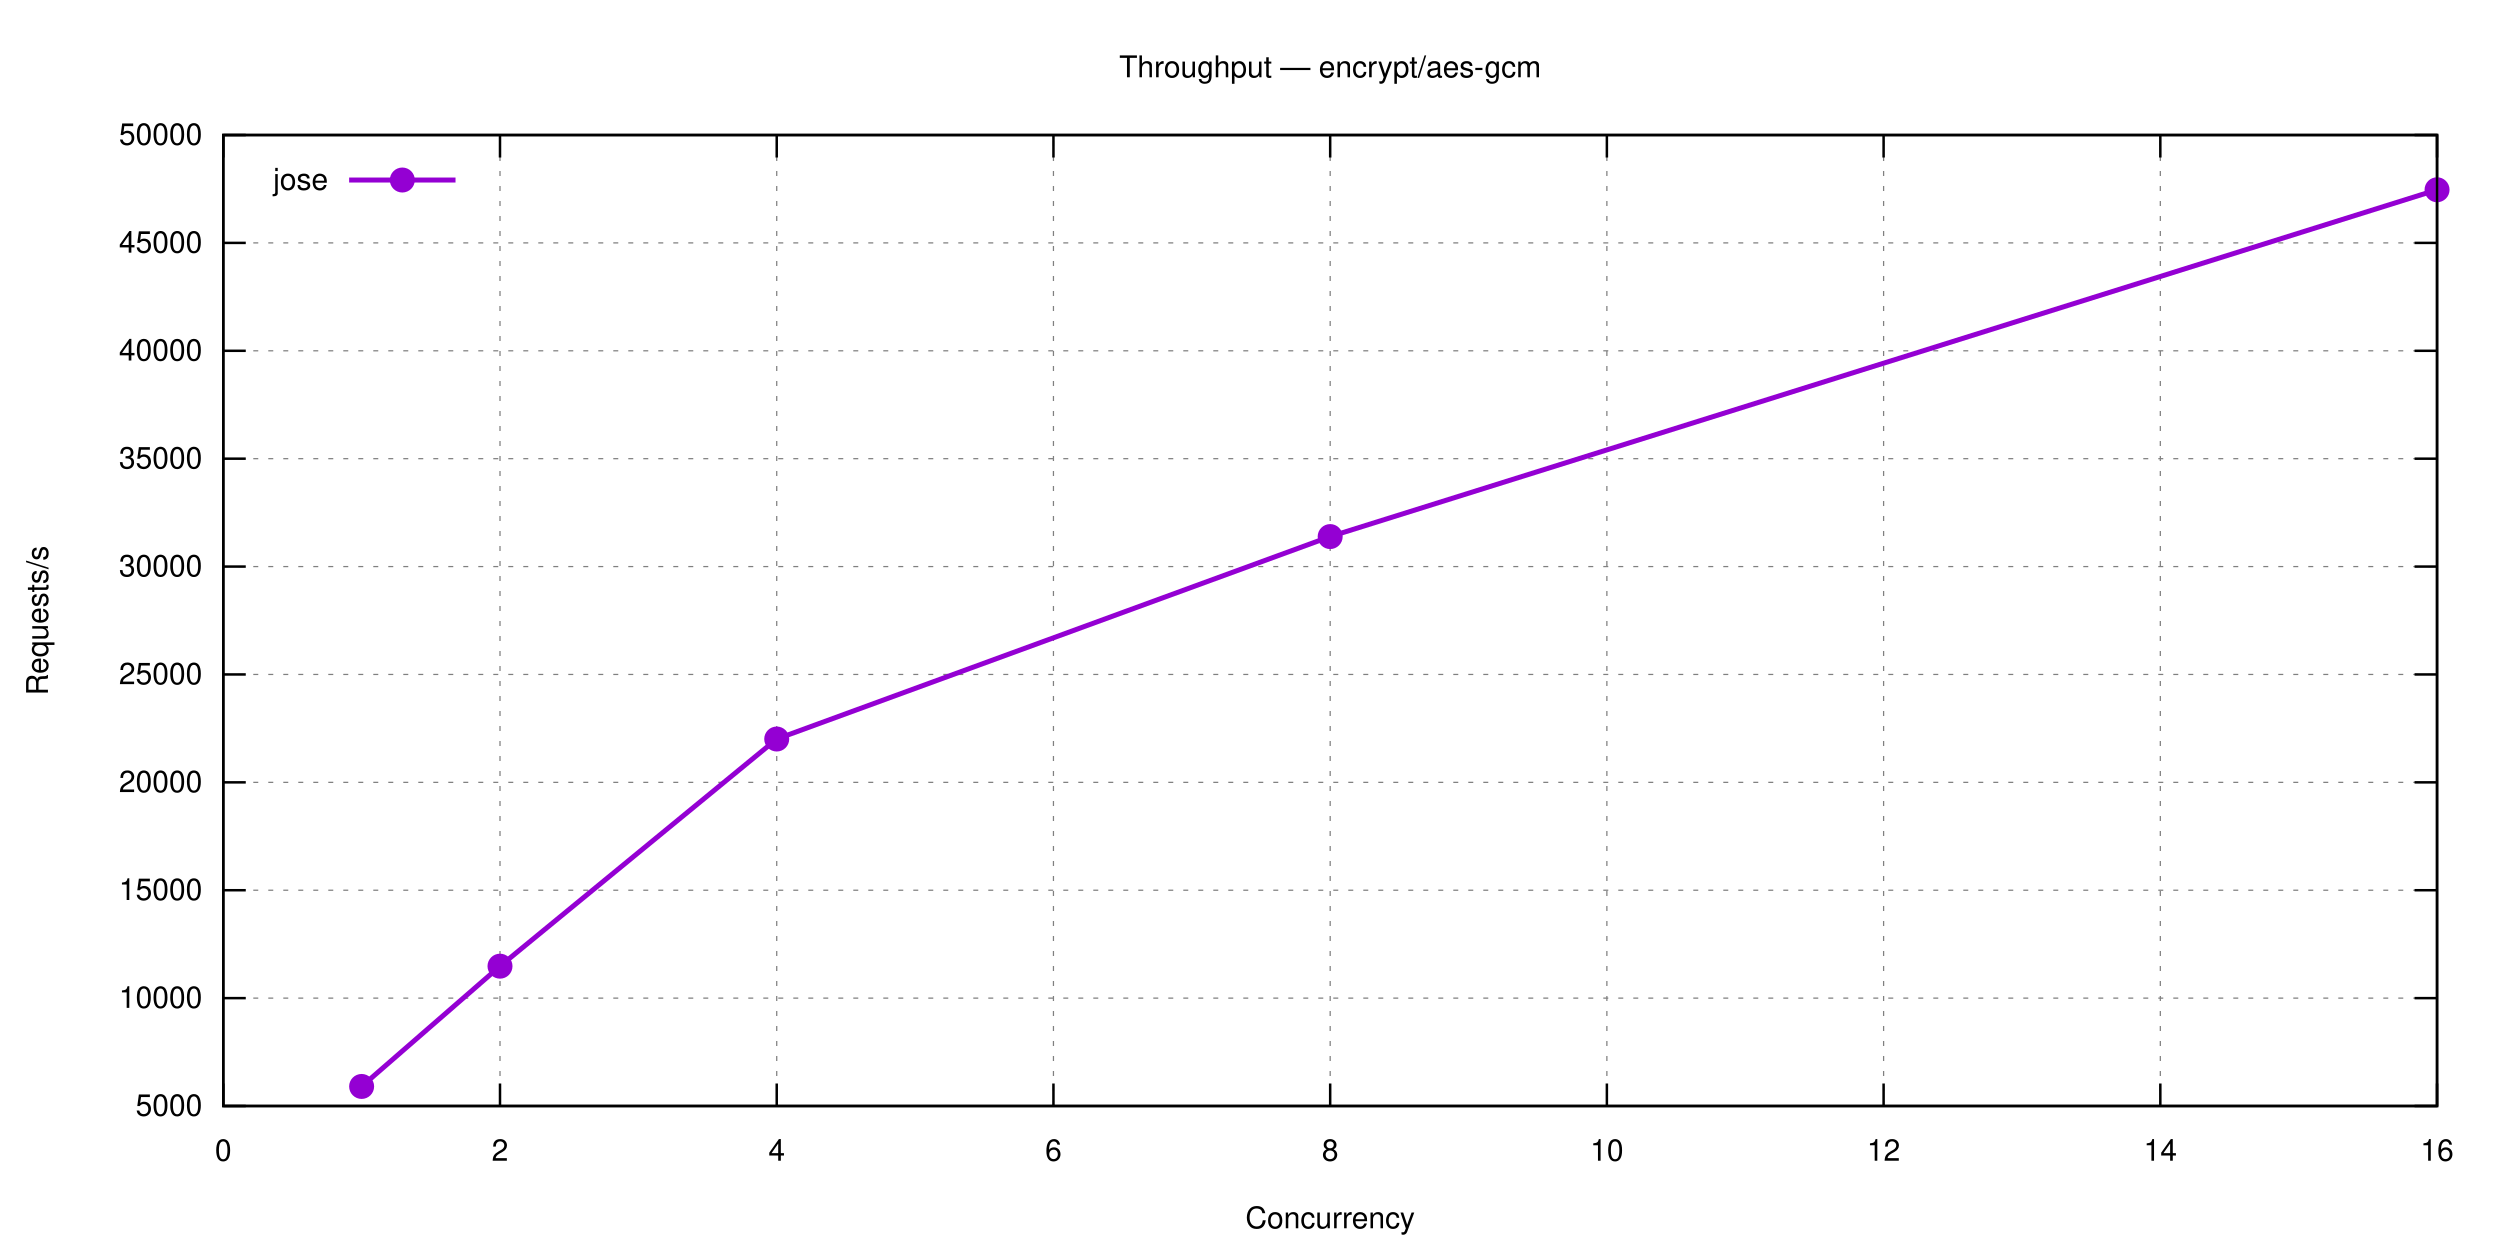
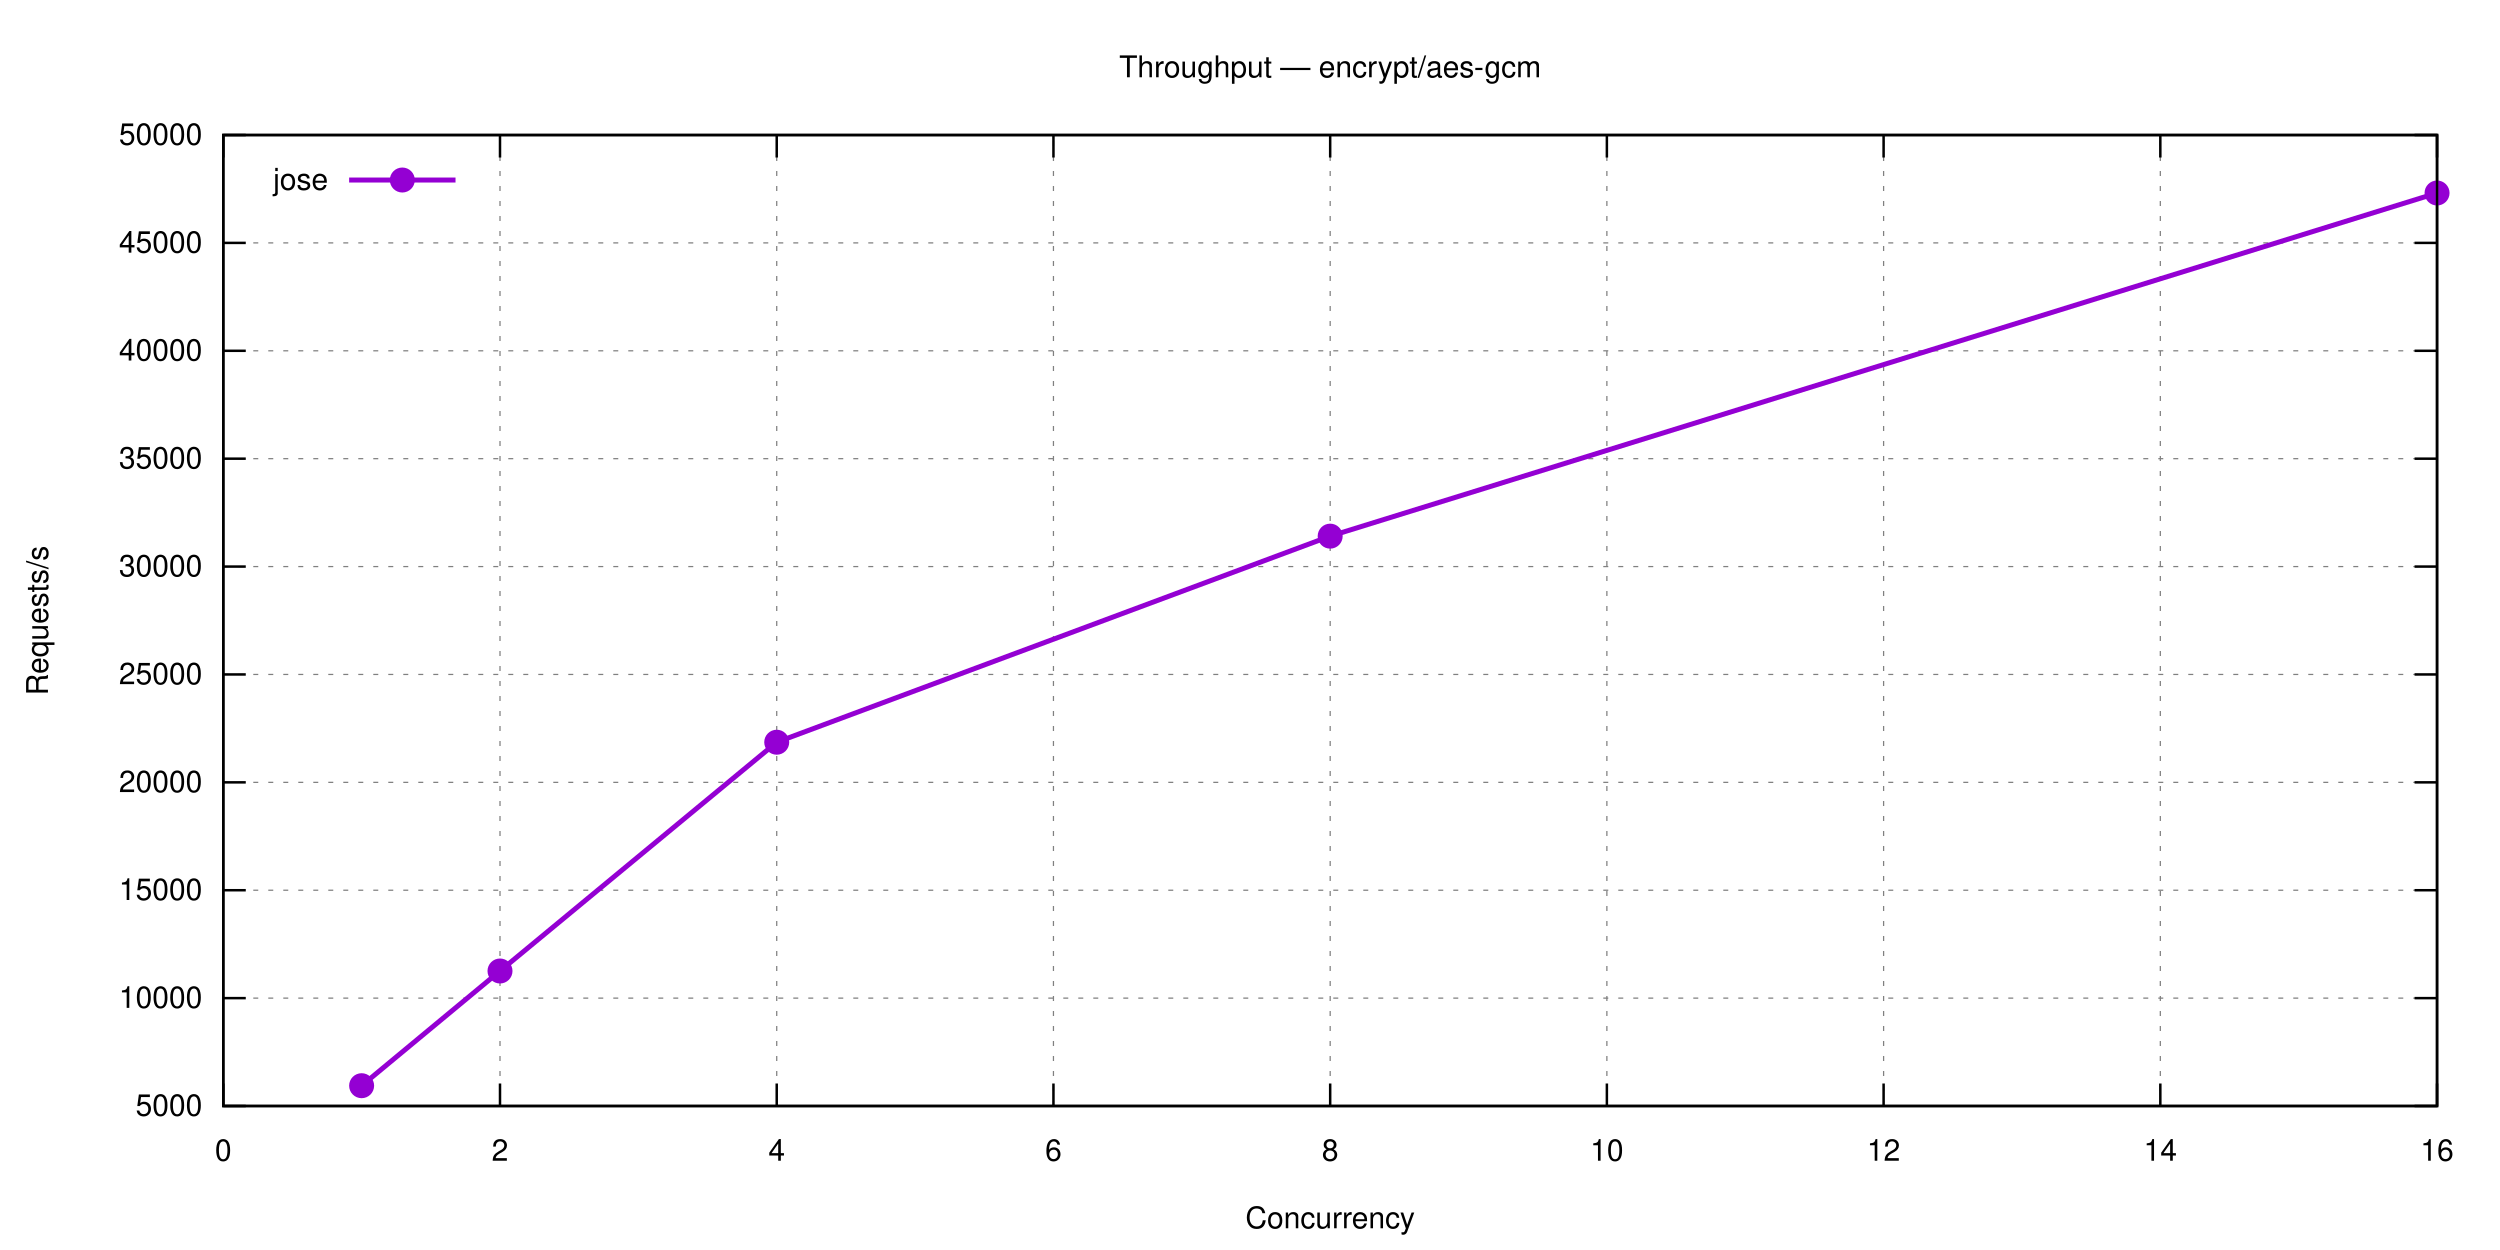
<svg xmlns="http://www.w3.org/2000/svg" xmlns:xlink="http://www.w3.org/1999/xlink" width="1000" height="500" viewBox="0 0 1000 500">
  <g id="gnuplot_canvas">
    <rect x="0" y="0" width="1000" height="500" fill="none" />
    <defs>
      <circle id="gpDot" r="0.5" stroke-width="0.5" stroke="currentColor" />
      <path id="gpPt0" stroke-width="0.222" stroke="currentColor" d="M-1,0 h2 M0,-1 v2" />
      <path id="gpPt1" stroke-width="0.222" stroke="currentColor" d="M-1,-1 L1,1 M1,-1 L-1,1" />
      <path id="gpPt2" stroke-width="0.222" stroke="currentColor" d="M-1,0 L1,0 M0,-1 L0,1 M-1,-1 L1,1 M-1,1 L1,-1" />
      <rect id="gpPt3" stroke-width="0.222" stroke="currentColor" x="-1" y="-1" width="2" height="2" />
      <rect id="gpPt4" stroke-width="0.222" stroke="currentColor" fill="currentColor" x="-1" y="-1" width="2" height="2" />
      <circle id="gpPt5" stroke-width="0.222" stroke="currentColor" cx="0" cy="0" r="1" />
      <use xlink:href="#gpPt5" id="gpPt6" fill="currentColor" stroke="none" />
      <path id="gpPt7" stroke-width="0.222" stroke="currentColor" d="M0,-1.33 L-1.33,0.67 L1.33,0.67 z" />
      <use xlink:href="#gpPt7" id="gpPt8" fill="currentColor" stroke="none" />
      <use xlink:href="#gpPt7" id="gpPt9" stroke="currentColor" transform="rotate(180)" />
      <use xlink:href="#gpPt9" id="gpPt10" fill="currentColor" stroke="none" />
      <use xlink:href="#gpPt3" id="gpPt11" stroke="currentColor" transform="rotate(45)" />
      <use xlink:href="#gpPt11" id="gpPt12" fill="currentColor" stroke="none" />
      <path id="gpPt13" stroke-width="0.222" stroke="currentColor" d="M0,1.330 L1.265,0.411 L0.782,-1.067 L-0.782,-1.076 L-1.265,0.411 z" />
      <use xlink:href="#gpPt13" id="gpPt14" fill="currentColor" stroke="none" />
      <filter id="textbox" filterUnits="objectBoundingBox" x="0" y="0" height="1" width="1">
        <feFlood flood-color="white" flood-opacity="1" result="bgnd" />
        <feComposite in="SourceGraphic" in2="bgnd" operator="atop" />
      </filter>
      <filter id="greybox" filterUnits="objectBoundingBox" x="0" y="0" height="1" width="1">
        <feFlood flood-color="lightgrey" flood-opacity="1" result="grey" />
        <feComposite in="SourceGraphic" in2="grey" operator="atop" />
      </filter>
    </defs>
    <g fill="none" color="white" stroke="currentColor" stroke-width="1.00" stroke-linecap="butt" stroke-linejoin="miter">
</g>
    <g fill="none" color="black" stroke="currentColor" stroke-width="1.00" stroke-linecap="butt" stroke-linejoin="miter">
</g>
    <g fill="none" color="black" stroke="black" stroke-width="0.50" stroke-linecap="butt" stroke-linejoin="miter">
</g>
    <g fill="none" color="gray" stroke="currentColor" stroke-width="0.50" stroke-linecap="butt" stroke-linejoin="miter">
      <path stroke="gray" stroke-dasharray="2,4" class="gridline" d="M89.31,442.40 L974.82,442.40  " />
    </g>
    <g fill="none" color="gray" stroke="gray" stroke-width="1.00" stroke-linecap="butt" stroke-linejoin="miter">
</g>
    <g fill="none" color="black" stroke="currentColor" stroke-width="1.00" stroke-linecap="butt" stroke-linejoin="miter">
      <path stroke="black" d="M89.31,442.40 L98.31,442.40 M974.82,442.40 L965.82,442.40  " />
      <g transform="translate(80.92,446.30)" stroke="none" fill="black" font-family="Helvetica" font-size="12.00" text-anchor="end">
        <text>
          <tspan font-family="Helvetica"> 5000</tspan>
        </text>
      </g>
    </g>
    <g fill="none" color="black" stroke="currentColor" stroke-width="1.00" stroke-linecap="butt" stroke-linejoin="miter">
</g>
    <g fill="none" color="black" stroke="black" stroke-width="0.50" stroke-linecap="butt" stroke-linejoin="miter">
</g>
    <g fill="none" color="gray" stroke="currentColor" stroke-width="0.50" stroke-linecap="butt" stroke-linejoin="miter">
      <path stroke="gray" stroke-dasharray="2,4" class="gridline" d="M89.31,399.25 L974.82,399.25  " />
    </g>
    <g fill="none" color="gray" stroke="gray" stroke-width="1.00" stroke-linecap="butt" stroke-linejoin="miter">
</g>
    <g fill="none" color="black" stroke="currentColor" stroke-width="1.00" stroke-linecap="butt" stroke-linejoin="miter">
      <path stroke="black" d="M89.31,399.25 L98.31,399.25 M974.82,399.25 L965.82,399.25  " />
      <g transform="translate(80.92,403.15)" stroke="none" fill="black" font-family="Helvetica" font-size="12.00" text-anchor="end">
        <text>
          <tspan font-family="Helvetica"> 10000</tspan>
        </text>
      </g>
    </g>
    <g fill="none" color="black" stroke="currentColor" stroke-width="1.00" stroke-linecap="butt" stroke-linejoin="miter">
</g>
    <g fill="none" color="black" stroke="black" stroke-width="0.50" stroke-linecap="butt" stroke-linejoin="miter">
</g>
    <g fill="none" color="gray" stroke="currentColor" stroke-width="0.50" stroke-linecap="butt" stroke-linejoin="miter">
      <path stroke="gray" stroke-dasharray="2,4" class="gridline" d="M89.31,356.09 L974.82,356.09  " />
    </g>
    <g fill="none" color="gray" stroke="gray" stroke-width="1.00" stroke-linecap="butt" stroke-linejoin="miter">
</g>
    <g fill="none" color="black" stroke="currentColor" stroke-width="1.00" stroke-linecap="butt" stroke-linejoin="miter">
      <path stroke="black" d="M89.31,356.09 L98.31,356.09 M974.82,356.09 L965.82,356.09  " />
      <g transform="translate(80.92,359.99)" stroke="none" fill="black" font-family="Helvetica" font-size="12.00" text-anchor="end">
        <text>
          <tspan font-family="Helvetica"> 15000</tspan>
        </text>
      </g>
    </g>
    <g fill="none" color="black" stroke="currentColor" stroke-width="1.00" stroke-linecap="butt" stroke-linejoin="miter">
</g>
    <g fill="none" color="black" stroke="black" stroke-width="0.50" stroke-linecap="butt" stroke-linejoin="miter">
</g>
    <g fill="none" color="gray" stroke="currentColor" stroke-width="0.50" stroke-linecap="butt" stroke-linejoin="miter">
      <path stroke="gray" stroke-dasharray="2,4" class="gridline" d="M89.31,312.94 L974.82,312.94  " />
    </g>
    <g fill="none" color="gray" stroke="gray" stroke-width="1.00" stroke-linecap="butt" stroke-linejoin="miter">
</g>
    <g fill="none" color="black" stroke="currentColor" stroke-width="1.00" stroke-linecap="butt" stroke-linejoin="miter">
      <path stroke="black" d="M89.31,312.94 L98.31,312.94 M974.82,312.94 L965.82,312.94  " />
      <g transform="translate(80.92,316.84)" stroke="none" fill="black" font-family="Helvetica" font-size="12.00" text-anchor="end">
        <text>
          <tspan font-family="Helvetica"> 20000</tspan>
        </text>
      </g>
    </g>
    <g fill="none" color="black" stroke="currentColor" stroke-width="1.00" stroke-linecap="butt" stroke-linejoin="miter">
</g>
    <g fill="none" color="black" stroke="black" stroke-width="0.50" stroke-linecap="butt" stroke-linejoin="miter">
</g>
    <g fill="none" color="gray" stroke="currentColor" stroke-width="0.50" stroke-linecap="butt" stroke-linejoin="miter">
      <path stroke="gray" stroke-dasharray="2,4" class="gridline" d="M89.31,269.78 L974.82,269.78  " />
    </g>
    <g fill="none" color="gray" stroke="gray" stroke-width="1.00" stroke-linecap="butt" stroke-linejoin="miter">
</g>
    <g fill="none" color="black" stroke="currentColor" stroke-width="1.00" stroke-linecap="butt" stroke-linejoin="miter">
      <path stroke="black" d="M89.31,269.78 L98.31,269.78 M974.82,269.78 L965.82,269.78  " />
      <g transform="translate(80.92,273.68)" stroke="none" fill="black" font-family="Helvetica" font-size="12.00" text-anchor="end">
        <text>
          <tspan font-family="Helvetica"> 25000</tspan>
        </text>
      </g>
    </g>
    <g fill="none" color="black" stroke="currentColor" stroke-width="1.00" stroke-linecap="butt" stroke-linejoin="miter">
</g>
    <g fill="none" color="black" stroke="black" stroke-width="0.50" stroke-linecap="butt" stroke-linejoin="miter">
</g>
    <g fill="none" color="gray" stroke="currentColor" stroke-width="0.50" stroke-linecap="butt" stroke-linejoin="miter">
      <path stroke="gray" stroke-dasharray="2,4" class="gridline" d="M89.31,226.63 L974.82,226.63  " />
    </g>
    <g fill="none" color="gray" stroke="gray" stroke-width="1.00" stroke-linecap="butt" stroke-linejoin="miter">
</g>
    <g fill="none" color="black" stroke="currentColor" stroke-width="1.00" stroke-linecap="butt" stroke-linejoin="miter">
      <path stroke="black" d="M89.31,226.63 L98.31,226.63 M974.82,226.63 L965.82,226.63  " />
      <g transform="translate(80.92,230.53)" stroke="none" fill="black" font-family="Helvetica" font-size="12.00" text-anchor="end">
        <text>
          <tspan font-family="Helvetica"> 30000</tspan>
        </text>
      </g>
    </g>
    <g fill="none" color="black" stroke="currentColor" stroke-width="1.00" stroke-linecap="butt" stroke-linejoin="miter">
</g>
    <g fill="none" color="black" stroke="black" stroke-width="0.50" stroke-linecap="butt" stroke-linejoin="miter">
</g>
    <g fill="none" color="gray" stroke="currentColor" stroke-width="0.50" stroke-linecap="butt" stroke-linejoin="miter">
      <path stroke="gray" stroke-dasharray="2,4" class="gridline" d="M89.31,183.47 L974.82,183.47  " />
    </g>
    <g fill="none" color="gray" stroke="gray" stroke-width="1.00" stroke-linecap="butt" stroke-linejoin="miter">
</g>
    <g fill="none" color="black" stroke="currentColor" stroke-width="1.00" stroke-linecap="butt" stroke-linejoin="miter">
      <path stroke="black" d="M89.31,183.47 L98.31,183.47 M974.82,183.47 L965.82,183.47  " />
      <g transform="translate(80.92,187.37)" stroke="none" fill="black" font-family="Helvetica" font-size="12.00" text-anchor="end">
        <text>
          <tspan font-family="Helvetica"> 35000</tspan>
        </text>
      </g>
    </g>
    <g fill="none" color="black" stroke="currentColor" stroke-width="1.00" stroke-linecap="butt" stroke-linejoin="miter">
</g>
    <g fill="none" color="black" stroke="black" stroke-width="0.50" stroke-linecap="butt" stroke-linejoin="miter">
</g>
    <g fill="none" color="gray" stroke="currentColor" stroke-width="0.50" stroke-linecap="butt" stroke-linejoin="miter">
      <path stroke="gray" stroke-dasharray="2,4" class="gridline" d="M89.31,140.32 L974.82,140.32  " />
    </g>
    <g fill="none" color="gray" stroke="gray" stroke-width="1.00" stroke-linecap="butt" stroke-linejoin="miter">
</g>
    <g fill="none" color="black" stroke="currentColor" stroke-width="1.00" stroke-linecap="butt" stroke-linejoin="miter">
      <path stroke="black" d="M89.31,140.32 L98.31,140.32 M974.82,140.32 L965.82,140.32  " />
      <g transform="translate(80.92,144.22)" stroke="none" fill="black" font-family="Helvetica" font-size="12.00" text-anchor="end">
        <text>
          <tspan font-family="Helvetica"> 40000</tspan>
        </text>
      </g>
    </g>
    <g fill="none" color="black" stroke="currentColor" stroke-width="1.00" stroke-linecap="butt" stroke-linejoin="miter">
</g>
    <g fill="none" color="black" stroke="black" stroke-width="0.50" stroke-linecap="butt" stroke-linejoin="miter">
</g>
    <g fill="none" color="gray" stroke="currentColor" stroke-width="0.50" stroke-linecap="butt" stroke-linejoin="miter">
      <path stroke="gray" stroke-dasharray="2,4" class="gridline" d="M89.31,97.16 L974.82,97.16  " />
    </g>
    <g fill="none" color="gray" stroke="gray" stroke-width="1.00" stroke-linecap="butt" stroke-linejoin="miter">
</g>
    <g fill="none" color="black" stroke="currentColor" stroke-width="1.00" stroke-linecap="butt" stroke-linejoin="miter">
      <path stroke="black" d="M89.31,97.16 L98.31,97.16 M974.82,97.16 L965.82,97.16  " />
      <g transform="translate(80.92,101.06)" stroke="none" fill="black" font-family="Helvetica" font-size="12.00" text-anchor="end">
        <text>
          <tspan font-family="Helvetica"> 45000</tspan>
        </text>
      </g>
    </g>
    <g fill="none" color="black" stroke="currentColor" stroke-width="1.00" stroke-linecap="butt" stroke-linejoin="miter">
</g>
    <g fill="none" color="black" stroke="black" stroke-width="0.50" stroke-linecap="butt" stroke-linejoin="miter">
</g>
    <g fill="none" color="gray" stroke="currentColor" stroke-width="0.50" stroke-linecap="butt" stroke-linejoin="miter">
      <path stroke="gray" stroke-dasharray="2,4" class="gridline" d="M89.31,54.01 L974.82,54.01  " />
    </g>
    <g fill="none" color="gray" stroke="gray" stroke-width="1.00" stroke-linecap="butt" stroke-linejoin="miter">
</g>
    <g fill="none" color="black" stroke="currentColor" stroke-width="1.00" stroke-linecap="butt" stroke-linejoin="miter">
      <path stroke="black" d="M89.31,54.01 L98.31,54.01 M974.82,54.01 L965.82,54.01  " />
      <g transform="translate(80.92,57.91)" stroke="none" fill="black" font-family="Helvetica" font-size="12.00" text-anchor="end">
        <text>
          <tspan font-family="Helvetica"> 50000</tspan>
        </text>
      </g>
    </g>
    <g fill="none" color="black" stroke="currentColor" stroke-width="1.00" stroke-linecap="butt" stroke-linejoin="miter">
</g>
    <g fill="none" color="black" stroke="black" stroke-width="0.50" stroke-linecap="butt" stroke-linejoin="miter">
</g>
    <g fill="none" color="gray" stroke="currentColor" stroke-width="0.50" stroke-linecap="butt" stroke-linejoin="miter">
      <path stroke="gray" stroke-dasharray="2,4" class="gridline" d="M89.31,442.40 L89.31,54.01  " />
    </g>
    <g fill="none" color="gray" stroke="gray" stroke-width="1.00" stroke-linecap="butt" stroke-linejoin="miter">
</g>
    <g fill="none" color="black" stroke="currentColor" stroke-width="1.00" stroke-linecap="butt" stroke-linejoin="miter">
      <path stroke="black" d="M89.31,442.40 L89.31,433.40 M89.31,54.01 L89.31,63.01  " />
      <g transform="translate(89.31,464.30)" stroke="none" fill="black" font-family="Helvetica" font-size="12.00" text-anchor="middle">
        <text>
          <tspan font-family="Helvetica"> 0</tspan>
        </text>
      </g>
    </g>
    <g fill="none" color="black" stroke="currentColor" stroke-width="1.00" stroke-linecap="butt" stroke-linejoin="miter">
</g>
    <g fill="none" color="black" stroke="black" stroke-width="0.50" stroke-linecap="butt" stroke-linejoin="miter">
</g>
    <g fill="none" color="gray" stroke="currentColor" stroke-width="0.50" stroke-linecap="butt" stroke-linejoin="miter">
      <path stroke="gray" stroke-dasharray="2,4" class="gridline" d="M200.00,442.40 L200.00,54.01  " />
    </g>
    <g fill="none" color="gray" stroke="gray" stroke-width="1.00" stroke-linecap="butt" stroke-linejoin="miter">
</g>
    <g fill="none" color="black" stroke="currentColor" stroke-width="1.00" stroke-linecap="butt" stroke-linejoin="miter">
      <path stroke="black" d="M200.00,442.40 L200.00,433.40 M200.00,54.01 L200.00,63.01  " />
      <g transform="translate(200.00,464.30)" stroke="none" fill="black" font-family="Helvetica" font-size="12.00" text-anchor="middle">
        <text>
          <tspan font-family="Helvetica"> 2</tspan>
        </text>
      </g>
    </g>
    <g fill="none" color="black" stroke="currentColor" stroke-width="1.00" stroke-linecap="butt" stroke-linejoin="miter">
</g>
    <g fill="none" color="black" stroke="black" stroke-width="0.50" stroke-linecap="butt" stroke-linejoin="miter">
</g>
    <g fill="none" color="gray" stroke="currentColor" stroke-width="0.50" stroke-linecap="butt" stroke-linejoin="miter">
      <path stroke="gray" stroke-dasharray="2,4" class="gridline" d="M310.69,442.40 L310.69,54.01  " />
    </g>
    <g fill="none" color="gray" stroke="gray" stroke-width="1.00" stroke-linecap="butt" stroke-linejoin="miter">
</g>
    <g fill="none" color="black" stroke="currentColor" stroke-width="1.00" stroke-linecap="butt" stroke-linejoin="miter">
      <path stroke="black" d="M310.69,442.40 L310.69,433.40 M310.69,54.01 L310.69,63.01  " />
      <g transform="translate(310.69,464.30)" stroke="none" fill="black" font-family="Helvetica" font-size="12.00" text-anchor="middle">
        <text>
          <tspan font-family="Helvetica"> 4</tspan>
        </text>
      </g>
    </g>
    <g fill="none" color="black" stroke="currentColor" stroke-width="1.00" stroke-linecap="butt" stroke-linejoin="miter">
</g>
    <g fill="none" color="black" stroke="black" stroke-width="0.50" stroke-linecap="butt" stroke-linejoin="miter">
</g>
    <g fill="none" color="gray" stroke="currentColor" stroke-width="0.50" stroke-linecap="butt" stroke-linejoin="miter">
      <path stroke="gray" stroke-dasharray="2,4" class="gridline" d="M421.38,442.40 L421.38,54.01  " />
    </g>
    <g fill="none" color="gray" stroke="gray" stroke-width="1.00" stroke-linecap="butt" stroke-linejoin="miter">
</g>
    <g fill="none" color="black" stroke="currentColor" stroke-width="1.00" stroke-linecap="butt" stroke-linejoin="miter">
      <path stroke="black" d="M421.38,442.40 L421.38,433.40 M421.38,54.01 L421.38,63.01  " />
      <g transform="translate(421.38,464.30)" stroke="none" fill="black" font-family="Helvetica" font-size="12.00" text-anchor="middle">
        <text>
          <tspan font-family="Helvetica"> 6</tspan>
        </text>
      </g>
    </g>
    <g fill="none" color="black" stroke="currentColor" stroke-width="1.00" stroke-linecap="butt" stroke-linejoin="miter">
</g>
    <g fill="none" color="black" stroke="black" stroke-width="0.50" stroke-linecap="butt" stroke-linejoin="miter">
</g>
    <g fill="none" color="gray" stroke="currentColor" stroke-width="0.50" stroke-linecap="butt" stroke-linejoin="miter">
      <path stroke="gray" stroke-dasharray="2,4" class="gridline" d="M532.07,442.40 L532.07,54.01  " />
    </g>
    <g fill="none" color="gray" stroke="gray" stroke-width="1.00" stroke-linecap="butt" stroke-linejoin="miter">
</g>
    <g fill="none" color="black" stroke="currentColor" stroke-width="1.00" stroke-linecap="butt" stroke-linejoin="miter">
      <path stroke="black" d="M532.07,442.40 L532.07,433.40 M532.07,54.01 L532.07,63.01  " />
      <g transform="translate(532.07,464.30)" stroke="none" fill="black" font-family="Helvetica" font-size="12.00" text-anchor="middle">
        <text>
          <tspan font-family="Helvetica"> 8</tspan>
        </text>
      </g>
    </g>
    <g fill="none" color="black" stroke="currentColor" stroke-width="1.00" stroke-linecap="butt" stroke-linejoin="miter">
</g>
    <g fill="none" color="black" stroke="black" stroke-width="0.50" stroke-linecap="butt" stroke-linejoin="miter">
</g>
    <g fill="none" color="gray" stroke="currentColor" stroke-width="0.50" stroke-linecap="butt" stroke-linejoin="miter">
      <path stroke="gray" stroke-dasharray="2,4" class="gridline" d="M642.75,442.40 L642.75,54.01  " />
    </g>
    <g fill="none" color="gray" stroke="gray" stroke-width="1.00" stroke-linecap="butt" stroke-linejoin="miter">
</g>
    <g fill="none" color="black" stroke="currentColor" stroke-width="1.00" stroke-linecap="butt" stroke-linejoin="miter">
      <path stroke="black" d="M642.75,442.40 L642.75,433.40 M642.75,54.01 L642.75,63.01  " />
      <g transform="translate(642.75,464.30)" stroke="none" fill="black" font-family="Helvetica" font-size="12.00" text-anchor="middle">
        <text>
          <tspan font-family="Helvetica"> 10</tspan>
        </text>
      </g>
    </g>
    <g fill="none" color="black" stroke="currentColor" stroke-width="1.00" stroke-linecap="butt" stroke-linejoin="miter">
</g>
    <g fill="none" color="black" stroke="black" stroke-width="0.50" stroke-linecap="butt" stroke-linejoin="miter">
</g>
    <g fill="none" color="gray" stroke="currentColor" stroke-width="0.50" stroke-linecap="butt" stroke-linejoin="miter">
      <path stroke="gray" stroke-dasharray="2,4" class="gridline" d="M753.44,442.40 L753.44,54.01  " />
    </g>
    <g fill="none" color="gray" stroke="gray" stroke-width="1.00" stroke-linecap="butt" stroke-linejoin="miter">
</g>
    <g fill="none" color="black" stroke="currentColor" stroke-width="1.00" stroke-linecap="butt" stroke-linejoin="miter">
      <path stroke="black" d="M753.44,442.40 L753.44,433.40 M753.44,54.01 L753.44,63.01  " />
      <g transform="translate(753.44,464.30)" stroke="none" fill="black" font-family="Helvetica" font-size="12.00" text-anchor="middle">
        <text>
          <tspan font-family="Helvetica"> 12</tspan>
        </text>
      </g>
    </g>
    <g fill="none" color="black" stroke="currentColor" stroke-width="1.00" stroke-linecap="butt" stroke-linejoin="miter">
</g>
    <g fill="none" color="black" stroke="black" stroke-width="0.50" stroke-linecap="butt" stroke-linejoin="miter">
</g>
    <g fill="none" color="gray" stroke="currentColor" stroke-width="0.50" stroke-linecap="butt" stroke-linejoin="miter">
      <path stroke="gray" stroke-dasharray="2,4" class="gridline" d="M864.13,442.40 L864.13,54.01  " />
    </g>
    <g fill="none" color="gray" stroke="gray" stroke-width="1.00" stroke-linecap="butt" stroke-linejoin="miter">
</g>
    <g fill="none" color="black" stroke="currentColor" stroke-width="1.00" stroke-linecap="butt" stroke-linejoin="miter">
      <path stroke="black" d="M864.13,442.40 L864.13,433.40 M864.13,54.01 L864.13,63.01  " />
      <g transform="translate(864.13,464.30)" stroke="none" fill="black" font-family="Helvetica" font-size="12.00" text-anchor="middle">
        <text>
          <tspan font-family="Helvetica"> 14</tspan>
        </text>
      </g>
    </g>
    <g fill="none" color="black" stroke="currentColor" stroke-width="1.00" stroke-linecap="butt" stroke-linejoin="miter">
</g>
    <g fill="none" color="black" stroke="black" stroke-width="0.50" stroke-linecap="butt" stroke-linejoin="miter">
</g>
    <g fill="none" color="gray" stroke="currentColor" stroke-width="0.50" stroke-linecap="butt" stroke-linejoin="miter">
      <path stroke="gray" stroke-dasharray="2,4" class="gridline" d="M974.82,442.40 L974.82,54.01  " />
    </g>
    <g fill="none" color="gray" stroke="gray" stroke-width="1.00" stroke-linecap="butt" stroke-linejoin="miter">
</g>
    <g fill="none" color="black" stroke="currentColor" stroke-width="1.00" stroke-linecap="butt" stroke-linejoin="miter">
      <path stroke="black" d="M974.82,442.40 L974.82,433.40 M974.82,54.01 L974.82,63.01  " />
      <g transform="translate(974.82,464.30)" stroke="none" fill="black" font-family="Helvetica" font-size="12.00" text-anchor="middle">
        <text>
          <tspan font-family="Helvetica"> 16</tspan>
        </text>
      </g>
    </g>
    <g fill="none" color="black" stroke="currentColor" stroke-width="1.00" stroke-linecap="butt" stroke-linejoin="miter">
</g>
    <g fill="none" color="black" stroke="currentColor" stroke-width="1.00" stroke-linecap="butt" stroke-linejoin="miter">
      <path stroke="black" d="M89.31,54.01 L89.31,442.40 L974.82,442.40 L974.82,54.01 L89.31,54.01 Z  " />
    </g>
    <g fill="none" color="black" stroke="currentColor" stroke-width="1.00" stroke-linecap="butt" stroke-linejoin="miter">
</g>
    <g id="gnuplot_plot_1">
      <g fill="none" color="white" stroke="black" stroke-width="2.00" stroke-linecap="butt" stroke-linejoin="miter">
</g>
      <g fill="none" color="black" stroke="currentColor" stroke-width="2.00" stroke-linecap="butt" stroke-linejoin="miter">
        <g transform="translate(131.26,75.91)" stroke="none" fill="black" font-family="Helvetica" font-size="12.00" text-anchor="end">
          <text>
            <tspan font-family="Helvetica">jose</tspan>
          </text>
        </g>
      </g>
      <g fill="none" color="black" stroke="currentColor" stroke-width="2.00" stroke-linecap="butt" stroke-linejoin="miter">
-         <path stroke="rgb(148,   0, 211)" d="M139.65,72.01 L182.21,72.01 M144.65,434.58 L200.00,386.47 L310.69,295.61 L532.07,214.63 L974.82,75.91  " />
-         <use xlink:href="#gpPt6" transform="translate(144.65,434.58) scale(4.50)" color="rgb(148,   0, 211)" />
-         <use xlink:href="#gpPt6" transform="translate(200.00,386.47) scale(4.50)" color="rgb(148,   0, 211)" />
-         <use xlink:href="#gpPt6" transform="translate(310.69,295.61) scale(4.50)" color="rgb(148,   0, 211)" />
-         <use xlink:href="#gpPt6" transform="translate(532.07,214.63) scale(4.50)" color="rgb(148,   0, 211)" />
-         <use xlink:href="#gpPt6" transform="translate(974.82,75.91) scale(4.50)" color="rgb(148,   0, 211)" />
+         <path stroke="rgb(148,   0, 211)" d="M139.65,72.01 L182.21,72.01 M144.65,434.28 L200.00,388.40 L310.69,296.89 L532.07,214.46 L974.82,77.20  " />
+         <use xlink:href="#gpPt6" transform="translate(144.65,434.28) scale(4.50)" color="rgb(148,   0, 211)" />
+         <use xlink:href="#gpPt6" transform="translate(200.00,388.40) scale(4.50)" color="rgb(148,   0, 211)" />
+         <use xlink:href="#gpPt6" transform="translate(310.69,296.89) scale(4.50)" color="rgb(148,   0, 211)" />
+         <use xlink:href="#gpPt6" transform="translate(532.07,214.46) scale(4.50)" color="rgb(148,   0, 211)" />
+         <use xlink:href="#gpPt6" transform="translate(974.82,77.20) scale(4.50)" color="rgb(148,   0, 211)" />
        <use xlink:href="#gpPt6" transform="translate(160.93,72.01) scale(4.50)" color="rgb(148,   0, 211)" />
      </g>
    </g>
    <g fill="none" color="black" stroke="currentColor" stroke-width="2.00" stroke-linecap="butt" stroke-linejoin="miter">
</g>
    <g fill="none" color="black" stroke="black" stroke-width="1.00" stroke-linecap="butt" stroke-linejoin="miter">
</g>
    <g fill="none" color="black" stroke="currentColor" stroke-width="1.00" stroke-linecap="butt" stroke-linejoin="miter">
      <path stroke="black" d="M89.31,54.01 L89.31,442.40 L974.82,442.40 L974.82,54.01 L89.31,54.01 Z  " />
      <g transform="translate(19.18,248.21) rotate(270.00)" stroke="none" fill="black" font-family="Helvetica" font-size="12.00" text-anchor="middle">
        <text>
          <tspan font-family="Helvetica">Requests/s</tspan>
        </text>
      </g>
    </g>
    <g fill="none" color="black" stroke="currentColor" stroke-width="1.00" stroke-linecap="butt" stroke-linejoin="miter">
      <g transform="translate(532.06,491.30)" stroke="none" fill="black" font-family="Helvetica" font-size="12.00" text-anchor="middle">
        <text>
          <tspan font-family="Helvetica">Concurrency</tspan>
        </text>
      </g>
    </g>
    <g fill="none" color="black" stroke="currentColor" stroke-width="1.00" stroke-linecap="butt" stroke-linejoin="miter">
</g>
    <g fill="none" color="black" stroke="currentColor" stroke-width="1.00" stroke-linecap="butt" stroke-linejoin="miter">
      <g transform="translate(532.06,30.91)" stroke="none" fill="black" font-family="Helvetica" font-size="12.00" text-anchor="middle">
        <text>
          <tspan font-family="Helvetica">Throughput — encrypt/aes-gcm</tspan>
        </text>
      </g>
    </g>
    <g fill="none" color="black" stroke="currentColor" stroke-width="1.00" stroke-linecap="butt" stroke-linejoin="miter">
</g>
  </g>
</svg>
